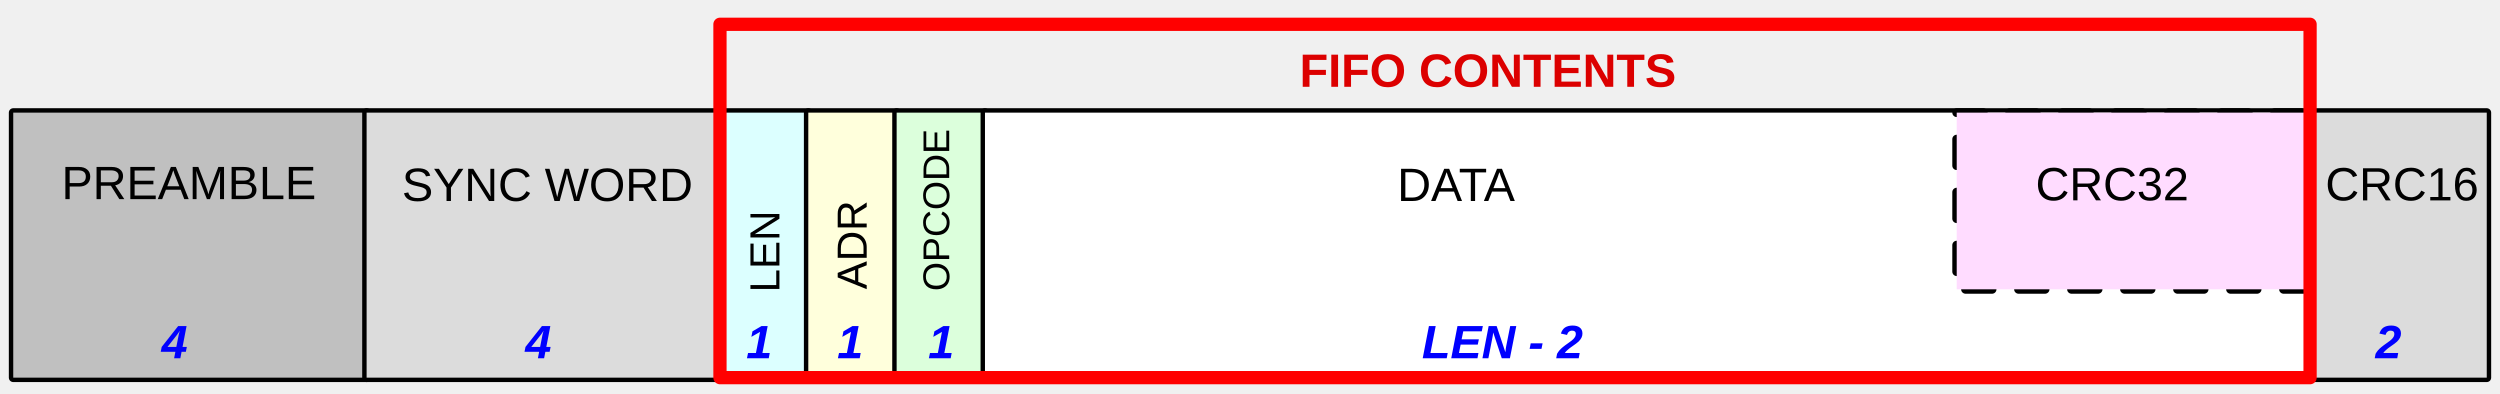
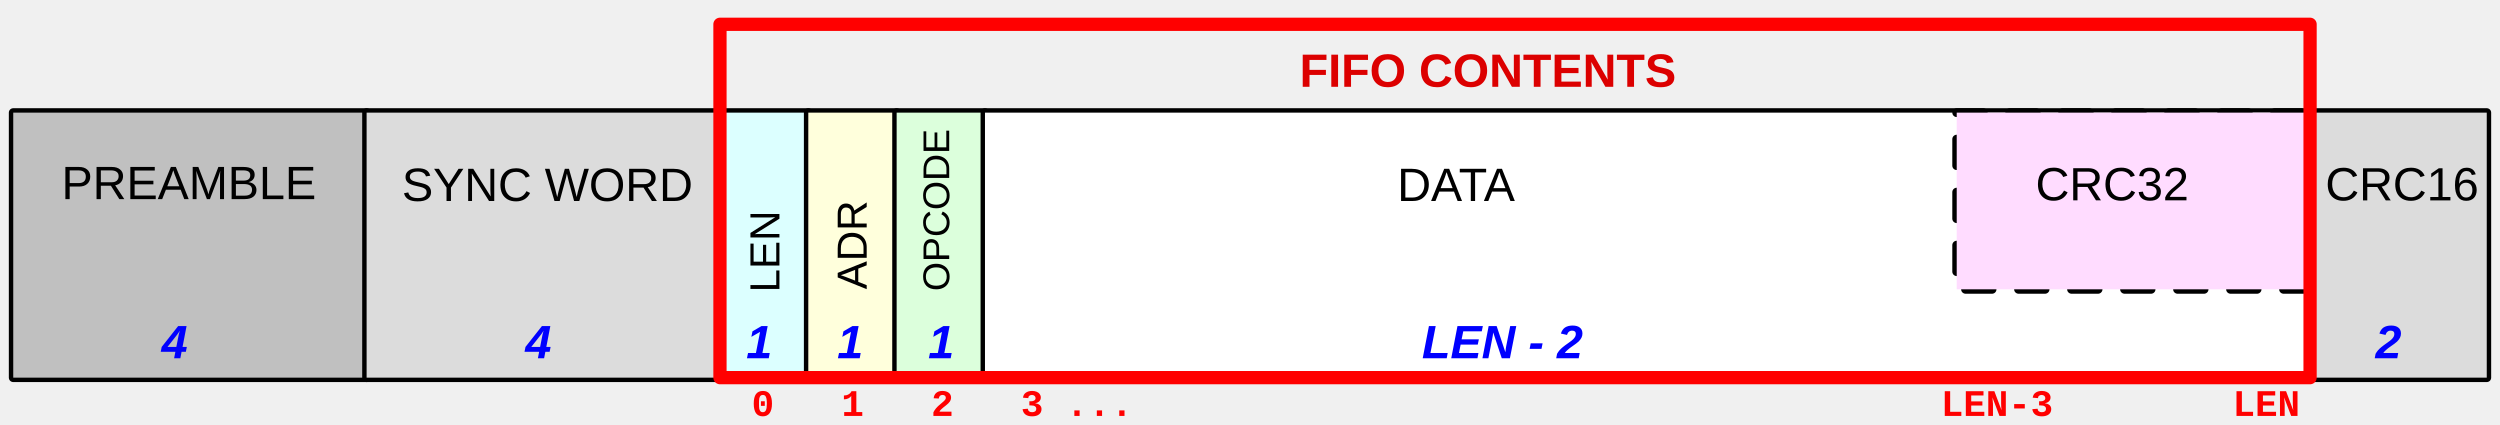
- <svg xmlns="http://www.w3.org/2000/svg" width="283mm" height="44.5mm" viewBox="-1 -2 283 44.5" version="1.1" id="svg1">
+ <svg xmlns="http://www.w3.org/2000/svg" width="283mm" height="48mm" viewBox="-1 -2 283 48" version="1.1" id="svg1">
  <defs id="defs1" />
  <g id="layer1" transform="translate(-9.5,-29.25)">
    <rect style="fill:#c0c0c0;fill-opacity:1;stroke:#000000;stroke-width:1;stroke-linecap:round;stroke-linejoin:round;stroke-dasharray:none;stroke-opacity:1;paint-order:stroke fill markers" id="rect1" width="40" height="30" x="10" y="40" ry="1.2415426e-12" />
    <rect style="fill:#dcdcdc;fill-opacity:1;stroke:#000000;stroke-width:1;stroke-linecap:round;stroke-linejoin:round;stroke-dasharray:none;stroke-dashoffset:0;stroke-opacity:1;paint-order:stroke fill markers" id="rect2" width="40" height="30" x="50" y="40" ry="1.2332653e-12" />
    <rect style="fill:#dcffff;fill-opacity:1;stroke:#000000;stroke-width:1;stroke-linecap:round;stroke-linejoin:round;stroke-dasharray:none;stroke-dashoffset:0;stroke-opacity:1;paint-order:stroke fill markers" id="rect3" width="10" height="30" x="90" y="40" ry="1.2332653e-12" />
    <rect style="fill:#ffffdc;fill-opacity:1;stroke:#000000;stroke-width:1;stroke-linecap:round;stroke-linejoin:round;stroke-dasharray:none;stroke-dashoffset:0;stroke-opacity:1;paint-order:stroke fill markers" id="rect4" width="10" height="30" x="100" y="40" ry="1.2332653e-12" />
    <rect style="fill:#dcffdc;fill-opacity:1;stroke:#000000;stroke-width:1;stroke-linecap:round;stroke-linejoin:round;stroke-dasharray:none;stroke-dashoffset:0;stroke-opacity:1;paint-order:stroke fill markers" id="rect5" width="10" height="30" x="110" y="40" ry="1.2332653e-12" />
    <rect style="fill:#dcdcdc;fill-opacity:1;stroke:#000000;stroke-width:1;stroke-linecap:round;stroke-linejoin:round;stroke-dasharray:none;stroke-dashoffset:0;stroke-opacity:1;paint-order:stroke fill markers" id="rect6" width="20" height="30" x="270" y="40" ry="1.2332653e-12" />
    <rect style="fill:#ffffff;fill-opacity:1;stroke:#000000;stroke-width:1;stroke-linecap:round;stroke-linejoin:round;stroke-dasharray:none;stroke-dashoffset:0;stroke-opacity:1;paint-order:stroke fill markers" id="rect9" width="150" height="30" x="120" y="40" ry="1.1259e-12" />
    <rect style="fill:#ffdcff;fill-opacity:1;stroke:#000000;stroke-width:1;stroke-linecap:round;stroke-linejoin:round;stroke-dasharray:3, 3;stroke-dashoffset:0;stroke-opacity:1;paint-order:stroke fill markers" id="rect7" width="40" height="20" x="230" y="40" ry="1.2332653e-12" />
    <rect style="fill:none;stroke:#ff0000;stroke-width:1.5;stroke-linecap:round;stroke-linejoin:round;stroke-dasharray:none;stroke-dashoffset:0;stroke-opacity:1;paint-order:stroke fill markers" id="rect8" width="180" height="40" x="90" y="30" ry="1.1259e-12" />
    <text xml:space="preserve" style="font-size:5.292px;line-height:1.25;font-family:Arial;-inkscape-font-specification:'Arial, Normal';stroke-width:0.265" x="15.464" y="49.788" id="text11">
      <tspan id="tspan11" style="font-size:5.292px;stroke-width:0.265" x="15.464" y="49.788">PREAMBLE</tspan>
    </text>
    <text xml:space="preserve" style="font-size:5.292px;line-height:1.25;font-family:Arial;-inkscape-font-specification:'Arial, Normal';stroke-width:0.265" x="54" y="50" id="text12">
      <tspan id="tspan12" style="font-size:5.292px;stroke-width:0.265" x="54" y="50">SYNC WORD</tspan>
    </text>
    <text xml:space="preserve" style="font-size:5.292px;line-height:1.25;font-family:Arial;-inkscape-font-specification:'Arial, Normal';stroke-width:0.265" x="271.736" y="49.935" id="text13">
      <tspan id="tspan13" style="font-size:5.292px;stroke-width:0.265" x="271.736" y="49.935">CRC16</tspan>
    </text>
    <text xml:space="preserve" style="font-size:5.292px;line-height:1.25;font-family:Arial;-inkscape-font-specification:'Arial, Normal';stroke-width:0.265" x="238.929" y="49.933" id="text14">
      <tspan id="tspan14" style="font-size:5.292px;stroke-width:0.265" x="238.929" y="49.933">CRC32</tspan>
    </text>
    <text xml:space="preserve" style="font-size:5.292px;line-height:1.25;font-family:Arial;-inkscape-font-specification:'Arial, Normal';stroke-width:0.265" x="166.665" y="50" id="text15">
      <tspan id="tspan15" style="font-size:5.292px;stroke-width:0.265" x="166.665" y="50">DATA</tspan>
    </text>
    <text xml:space="preserve" style="font-size:4.763px;line-height:1.25;font-family:Arial;-inkscape-font-specification:'Arial, Normal';stroke-width:0.265" x="-60.349" y="96.731" id="text16" transform="rotate(-90)">
      <tspan id="tspan16" style="font-size:4.763px;stroke-width:0.265" x="-60.349" y="96.731">LEN</tspan>
    </text>
    <text xml:space="preserve" style="font-size:4.763px;line-height:1.25;font-family:Arial;-inkscape-font-specification:'Arial, Normal';stroke-width:0.265" x="-60" y="106.609" id="text17" transform="rotate(-90)">
      <tspan id="tspan17" style="font-size:4.763px;stroke-width:0.265" x="-60" y="106.609">ADR</tspan>
    </text>
    <text xml:space="preserve" style="font-size:4.233px;line-height:1.25;font-family:Arial;-inkscape-font-specification:'Arial, Normal';stroke-width:0.265" x="-60.205" y="115.948" id="text18" transform="rotate(-90)">
      <tspan id="tspan18" style="font-size:4.233px;stroke-width:0.265" x="-60.205" y="115.948">OPCODE</tspan>
    </text>
    <text xml:space="preserve" style="font-style:normal;font-variant:normal;font-weight:bold;font-stretch:normal;font-size:5.292px;line-height:1.25;font-family:Arial;-inkscape-font-specification:'Arial Bold';fill:#dc0000;fill-opacity:1;stroke-width:0.265" x="155.61" y="37.077" id="text19">
      <tspan id="tspan19" style="font-style:normal;font-variant:normal;font-weight:bold;font-stretch:normal;font-size:5.292px;font-family:Arial;-inkscape-font-specification:'Arial Bold';fill:#dc0000;fill-opacity:1;stroke-width:0.265" x="155.61" y="37.077">FIFO CONTENTS</tspan>
    </text>
    <text xml:space="preserve" style="font-style:italic;font-variant:normal;font-weight:bold;font-stretch:normal;font-size:5.292px;line-height:1.25;font-family:Arial;-inkscape-font-specification:'Arial Bold Italic';fill:#0000ff;fill-opacity:1;stroke-width:0.265" x="26.79" y="67.803" id="text20">
      <tspan id="tspan20" style="font-style:italic;font-variant:normal;font-weight:bold;font-stretch:normal;font-size:5.292px;font-family:Arial;-inkscape-font-specification:'Arial Bold Italic';fill:#0000ff;fill-opacity:1;stroke-width:0.265" x="26.79" y="67.803">4                          4               1     1     1                                    LEN - 2                                                             2</tspan>
    </text>
+     <text xml:space="preserve" style="font-size:4.233px;line-height:1.25;font-family:Arial;-inkscape-font-specification:'Arial, Normal';display:inline;stroke-width:0.265;fill:#ff0000;fill-opacity:1" x="93.588" y="74.332" id="text1">
+       <tspan id="tspan1" style="font-style:normal;font-variant:normal;font-weight:bold;font-stretch:normal;font-family:'Courier New';-inkscape-font-specification:'Courier New Bold';stroke-width:0.265;fill:#ff0000;fill-opacity:1" x="93.588" y="74.332">0   1   2   3 ...                                    LEN-3        LEN</tspan>
+     </text>
  </g>
</svg>
